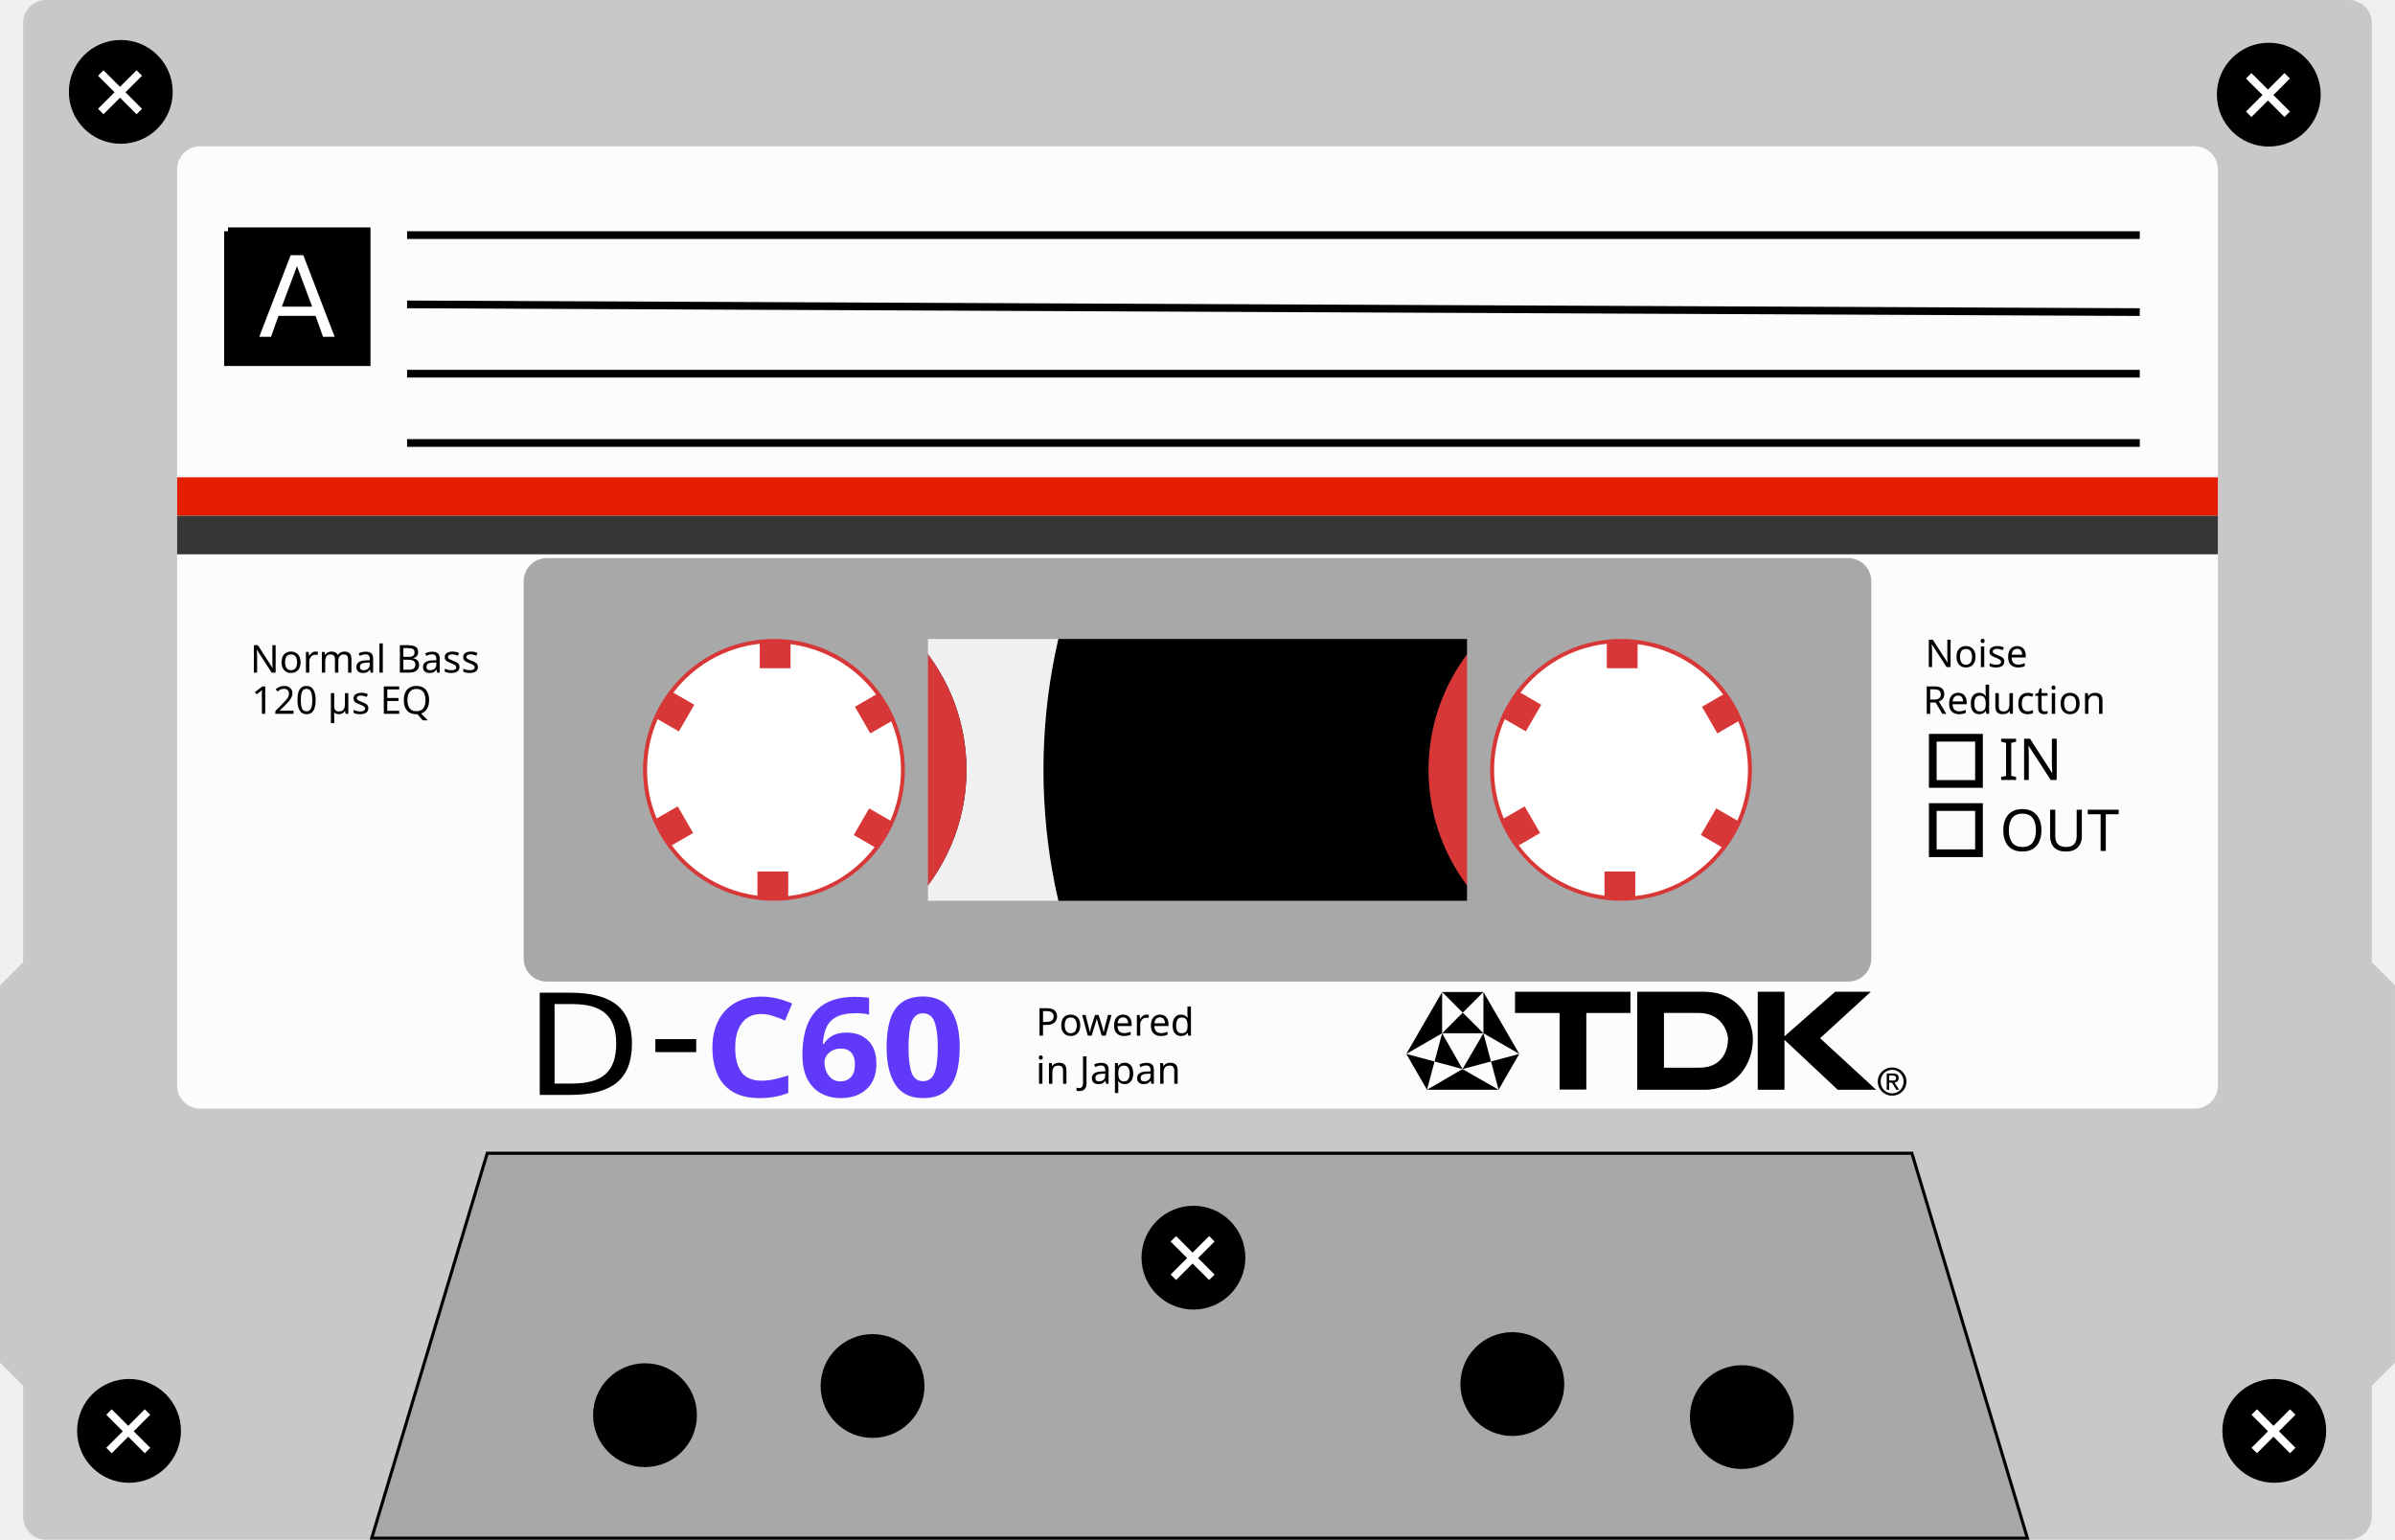
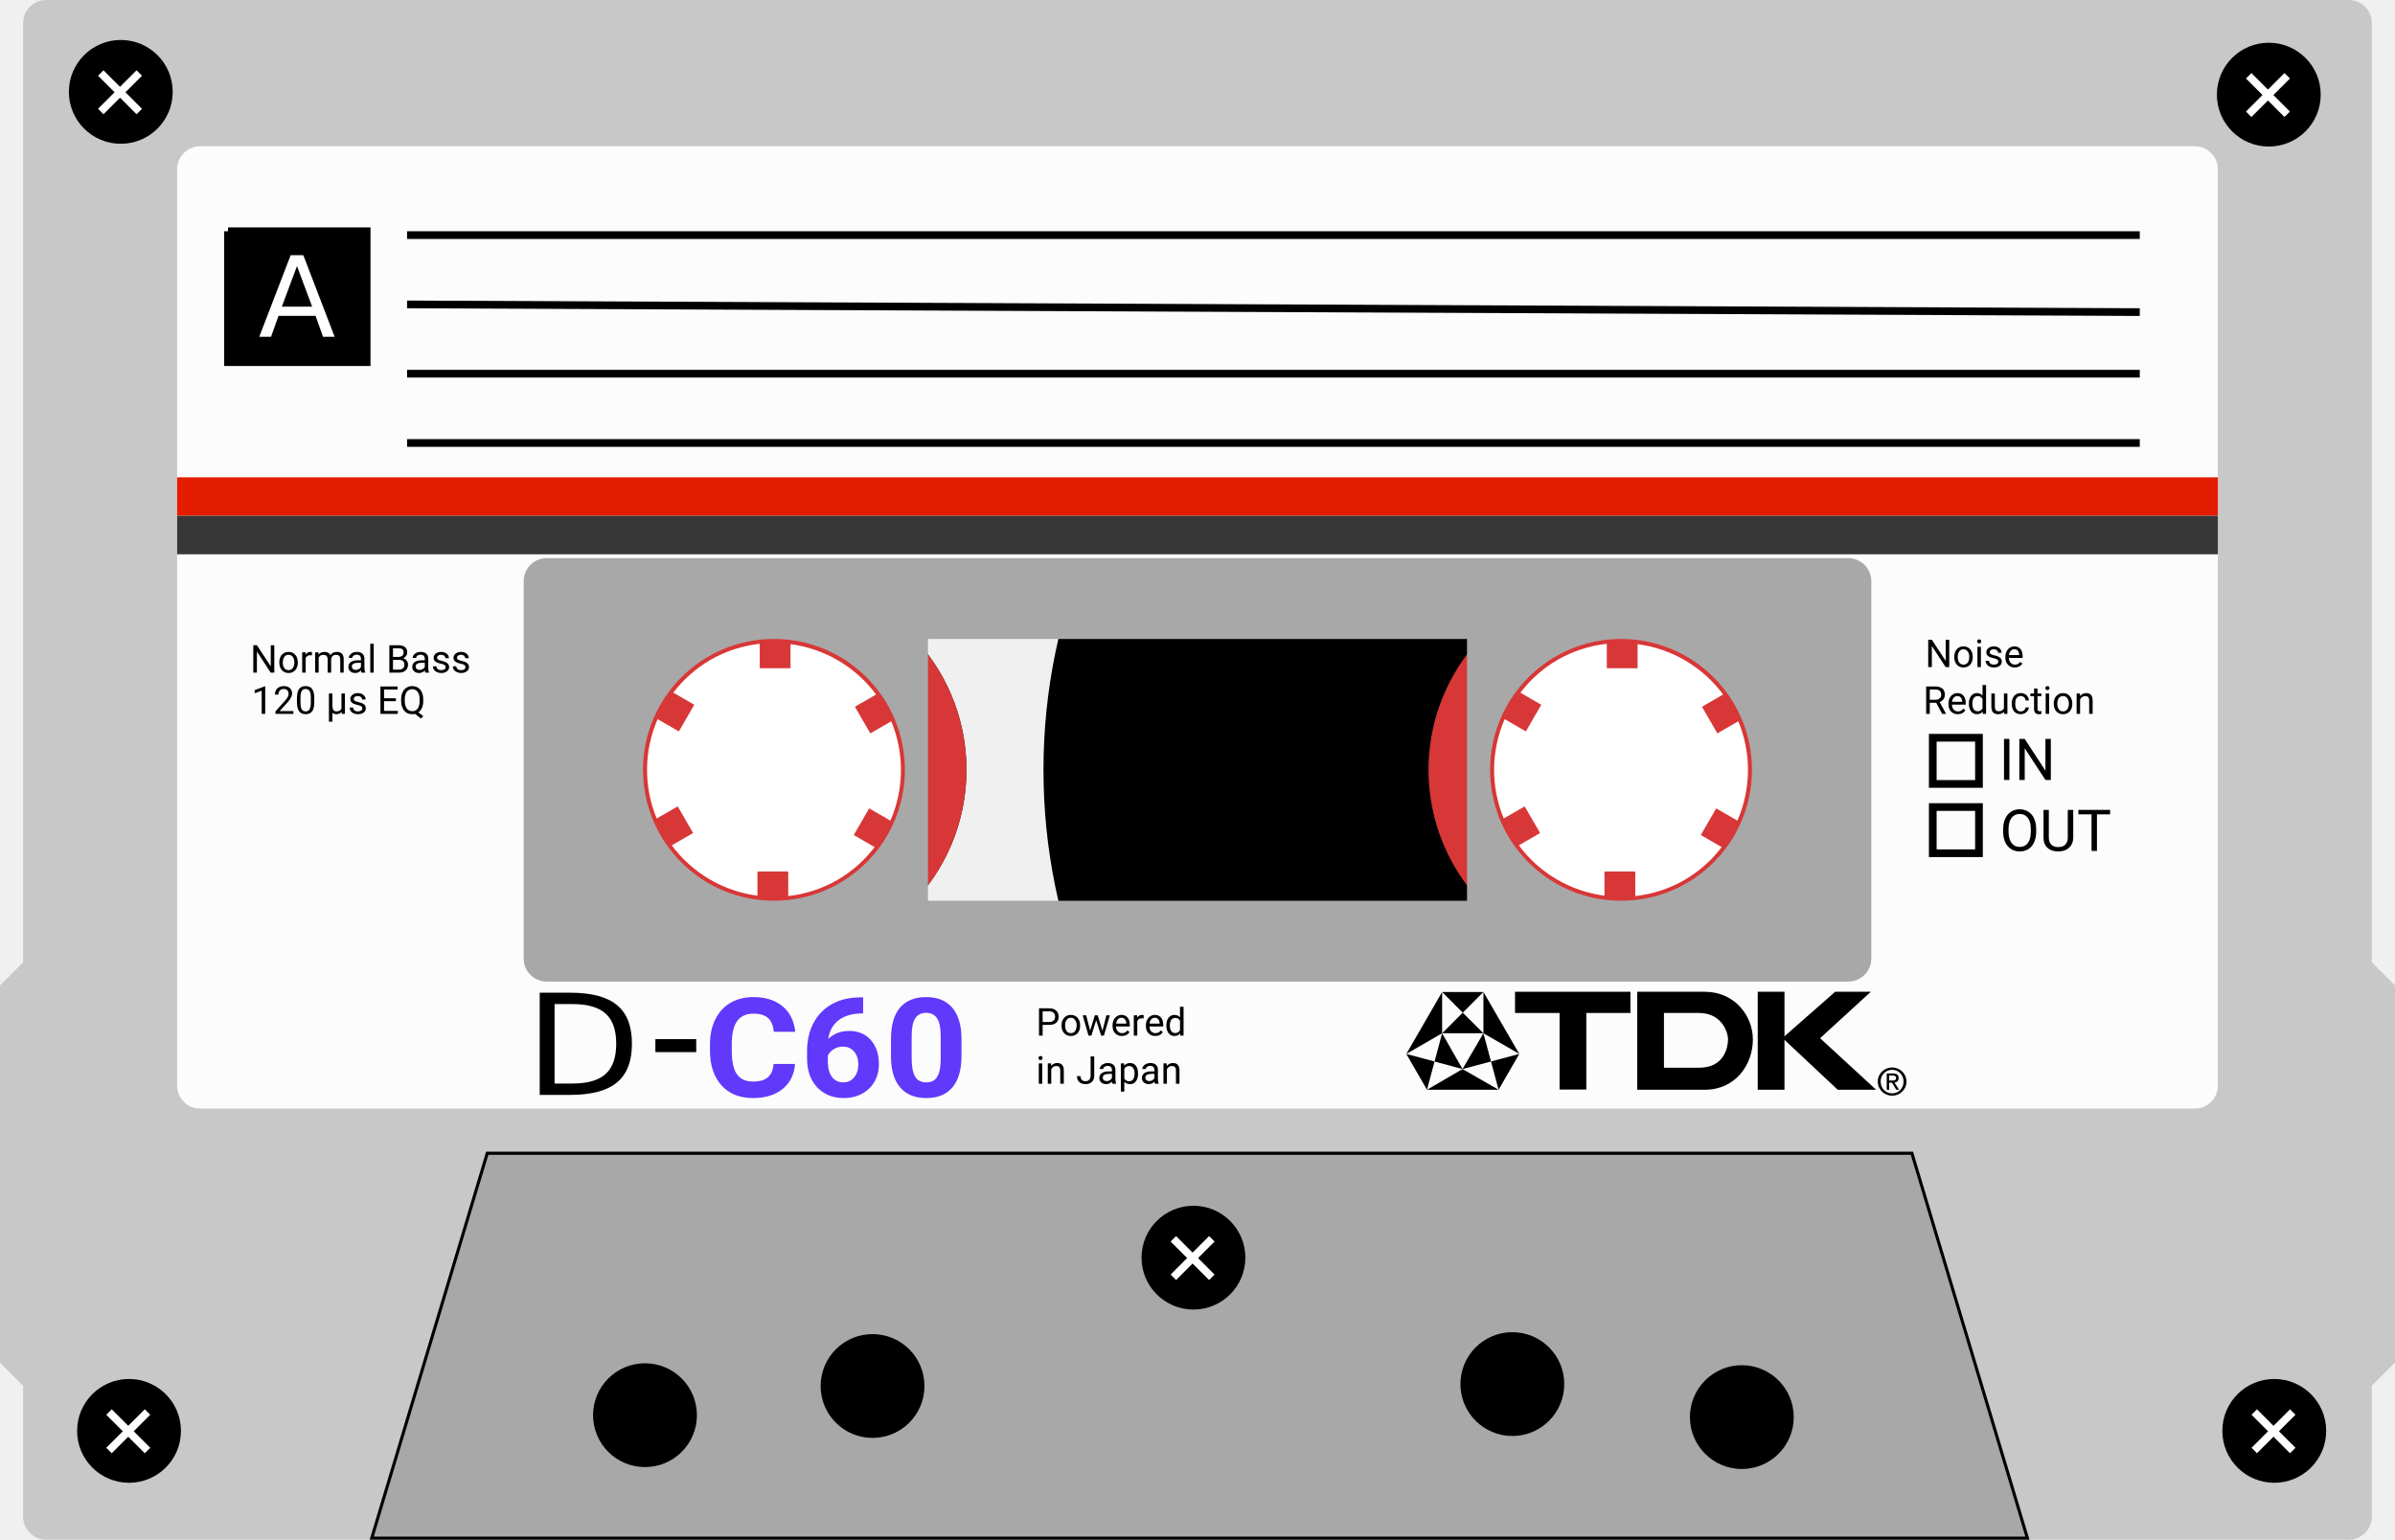
<svg xmlns="http://www.w3.org/2000/svg" id="svg2" height="56.444mm" viewBox="0 0 311.002 200.001" width="87.771mm" version="1.1">
  <g id="g6115" transform="translate(25.5 -225.35)">
    <g id="g4774" transform="translate(-40.001 200)">
      <circle id="circle4766" cy="125.35" cx="225" r="75" />
      <g id="g6175" transform="matrix(.99998 0 0 1.0001 -34.844 -417.26)">
        <circle id="circle6177" cy="542.56" cx="259.85" r="20" fill="#fff" />
-         <path id="path6179" fill="#d83737" d="m261.03 517.59a25 25 0 0 0 -13.68 3.32 25 25 0 0 0 -8.85 8.64 25 25 0 0 0 -0.3 25.51 25 25 0 0 0 20.47 12.47 25 25 0 0 0 13.68 -3.32 25 25 0 0 0 8.85 -8.64 25 25 0 0 0 0.3 -25.51 25 25 0 0 0 -20.47 -12.47zm-3.03 8.59v3.18h4v-3.13a16.5 16.5 0 0 1 11.11 6.54l-2.75 1.59 2 3.46 0.86-0.5 1.86-1.07a16.5 16.5 0 0 1 -0.12 12.9l-2.75-1.59-2 3.46 2.71 1.57a16.5 16.5 0 0 1 -4.82 4.26 16.5 16.5 0 0 1 -6.4 2.1v-3.19h-4v3.14a16.5 16.5 0 0 1 -11.12 -6.54l2.76-1.6-2-3.46-2.72 1.57a16.5 16.5 0 0 1 0.12 -12.9l2.75 1.59 2-3.46-2.71-1.57a16.5 16.5 0 0 1 4.82 -4.26 16.5 16.5 0 0 1 6.4 -2.09z" />
+         <path id="path6179" d="m261.03 517.59a25 25 0 0 0 -13.68 3.32 25 25 0 0 0 -8.85 8.64 25 25 0 0 0 -0.3 25.51 25 25 0 0 0 20.47 12.47 25 25 0 0 0 13.68 -3.32 25 25 0 0 0 8.85 -8.64 25 25 0 0 0 0.3 -25.51 25 25 0 0 0 -20.47 -12.47zm-3.03 8.59v3.18h4v-3.13a16.5 16.5 0 0 1 11.11 6.54l-2.75 1.59 2 3.46 0.86-0.5 1.86-1.07a16.5 16.5 0 0 1 -0.12 12.9l-2.75-1.59-2 3.46 2.71 1.57a16.5 16.5 0 0 1 -4.82 4.26 16.5 16.5 0 0 1 -6.4 2.1v-3.19h-4v3.14a16.5 16.5 0 0 1 -11.12 -6.54l2.76-1.6-2-3.46-2.72 1.57a16.5 16.5 0 0 1 0.12 -12.9l2.75 1.59 2-3.46-2.71-1.57a16.5 16.5 0 0 1 4.82 -4.26 16.5 16.5 0 0 1 6.4 -2.09z" fill="#d83737" />
      </g>
    </g>
    <g id="g4768" transform="translate(0 200)">
-       <circle id="path4764" cx="75" cy="125.35" r="25" />
+       <circle id="path4764" cy="125.35" cx="75" r="25" />
      <g id="g6171" transform="matrix(.99998 0 0 1.0001 -184.61 -417.26)">
        <circle id="path6169" cy="542.56" cx="259.85" r="20" fill="#fff" />
-         <path id="path6117" fill="#d83737" d="m260.8 517.59a25 25 0 0 0 -13.68 3.32 25 25 0 0 0 -8.85 8.64 25 25 0 0 0 -0.3 25.51 25 25 0 0 0 20.47 12.47 25 25 0 0 0 13.68 -3.32 25 25 0 0 0 8.85 -8.64 25 25 0 0 0 0.3 -25.51 25 25 0 0 0 -20.47 -12.47zm-3.03 8.59v3.18h4v-3.13a16.5 16.5 0 0 1 11.11 6.54l-2.75 1.59 2 3.46 0.86-0.5 1.86-1.07a16.5 16.5 0 0 1 -0.11 12.9l-2.76-1.59-2 3.46 2.71 1.57a16.5 16.5 0 0 1 -4.82 4.26 16.5 16.5 0 0 1 -6.4 2.1v-3.19h-4v3.14a16.5 16.5 0 0 1 -11.12 -6.54l2.77-1.6-2-3.46-2.73 1.57a16.5 16.5 0 0 1 0.12 -12.9l2.76 1.59 2-3.46-2.72-1.57a16.5 16.5 0 0 1 4.82 -4.26 16.5 16.5 0 0 1 6.4 -2.09z" />
+         <path id="path6117" d="m260.8 517.59a25 25 0 0 0 -13.68 3.32 25 25 0 0 0 -8.85 8.64 25 25 0 0 0 -0.3 25.51 25 25 0 0 0 20.47 12.47 25 25 0 0 0 13.68 -3.32 25 25 0 0 0 8.85 -8.64 25 25 0 0 0 0.3 -25.51 25 25 0 0 0 -20.47 -12.47zm-3.03 8.59v3.18h4v-3.13a16.5 16.5 0 0 1 11.11 6.54l-2.75 1.59 2 3.46 0.86-0.5 1.86-1.07a16.5 16.5 0 0 1 -0.11 12.9l-2.76-1.59-2 3.46 2.71 1.57a16.5 16.5 0 0 1 -4.82 4.26 16.5 16.5 0 0 1 -6.4 2.1v-3.19h-4v3.14a16.5 16.5 0 0 1 -11.12 -6.54l2.77-1.6-2-3.46-2.73 1.57a16.5 16.5 0 0 1 0.12 -12.9l2.76 1.59 2-3.46-2.72-1.57a16.5 16.5 0 0 1 4.82 -4.26 16.5 16.5 0 0 1 6.4 -2.09z" fill="#d83737" />
      </g>
    </g>
  </g>
-   <path id="rect5980" d="m6-0c-1.662 0-3 1.338-3 3v122l-3 3v49l3 3v17c0 1.66 1.338 3 3 3h299c1.66 0 3-1.34 3-3v-17l3-3v-49l-3-3v-122c0-1.662-1.34-3-3-3l-299-0zm94.5 75h110c13.85 0 25 11.15 25 25s-11.15 25-25 25h-110c-13.849 0-25-11.15-25-25s11.151-25 25-25z" fill="#c8c8c8" />
-   <path id="rect5759" opacity="0.951" d="m26 19c-1.662 0-3 1.338-3 3v119c0 1.66 1.338 3 3 3h259c1.66 0 3-1.34 3-3v-119c0-1.662-1.34-3-3-3h-259zm74.5 56h110c13.85 0 25 11.15 25 25s-11.15 25-25 25h-110c-13.849 0-25-11.15-25-25s11.151-25 25-25z" fill="#fff" />
+   <path id="rect5980" fill="#c8c8c8" d="m6-0c-1.662 0-3 1.338-3 3v122l-3 3v49l3 3v17c0 1.66 1.338 3 3 3h299c1.66 0 3-1.34 3-3v-17l3-3v-49l-3-3v-122c0-1.662-1.34-3-3-3l-299-0zm94.5 75h110c13.85 0 25 11.15 25 25s-11.15 25-25 25h-110c-13.849 0-25-11.15-25-25s11.151-25 25-25z" />
+   <path id="rect5759" opacity=".951" fill="#fff" d="m26 19c-1.662 0-3 1.338-3 3v119c0 1.66 1.338 3 3 3h259c1.66 0 3-1.34 3-3v-119c0-1.662-1.34-3-3-3h-259zm74.5 56h110c13.85 0 25 11.15 25 25s-11.15 25-25 25h-110c-13.849 0-25-11.15-25-25s11.151-25 25-25z" />
  <g id="g5789" transform="translate(-1.3853 -239.93)">
-     <path id="path5206" d="m49.656 439.73 15-50h185l15 50z" fill-rule="evenodd" stroke="#000" stroke-width="0.4" fill="#a8a8a8" />
+     <path id="path5206" d="m49.656 439.73 15-50h185l15 50z" fill-rule="evenodd" stroke="#000" stroke-width=".4" fill="#a8a8a8" />
    <g id="g5267" transform="translate(-130.34 -27.626)">
      <g id="g4290">
        <circle id="path4157" cy="451.38" cx="215.48" r="6.742" />
        <circle id="circle4159" cy="447.59" cx="245.03" r="6.742" />
        <circle id="circle4161" cy="447.34" cx="328.11" r="6.742" />
        <circle id="circle4163" cy="451.63" cx="357.91" r="6.742" />
        <circle id="circle4165" cy="430.92" cx="286.7" r="6.742" />
      </g>
-       <path id="path4181" d="m284.09 428.47 5 5" stroke="#fff" stroke-width="1px" fill="none" />
-       <path id="path4183" d="m289.09 428.47-5 5" stroke="#fff" stroke-width="1px" fill="none" />
+       <path id="path4181" stroke="#fff" stroke-width="1px" fill="none" d="m284.09 428.47 5 5" />
+       <path id="path4183" stroke="#fff" stroke-width="1px" fill="none" d="m289.09 428.47-5 5" />
      <circle id="circle5141" cy="453.42" cx="427.05" r="6.742" />
-       <path id="path5143" d="m424.45 450.97 5 5" stroke="#fff" stroke-width="1px" fill="none" />
-       <path id="path5145" d="m429.45 450.97-5 5" stroke="#fff" stroke-width="1px" fill="none" />
+       <path id="path5143" stroke="#fff" stroke-width="1px" fill="none" d="m424.45 450.97 5 5" />
+       <path id="path5145" stroke="#fff" stroke-width="1px" fill="none" d="m429.45 450.97-5 5" />
      <circle id="circle5147" cy="279.85" cx="426.34" r="6.742" />
-       <path id="path5149" d="m423.73 277.4 5 5" stroke="#fff" stroke-width="1px" fill="none" />
-       <path id="path5151" d="m428.73 277.4-5 5" stroke="#fff" stroke-width="1px" fill="none" />
+       <path id="path5149" stroke="#fff" stroke-width="1px" fill="none" d="m423.73 277.4 5 5" />
+       <path id="path5151" stroke="#fff" stroke-width="1px" fill="none" d="m428.73 277.4-5 5" />
      <circle id="circle5153" cy="279.49" cx="147.41" r="6.742" />
-       <path id="path5155" d="m144.81 277.04 5 5" stroke="#fff" stroke-width="1px" fill="none" />
-       <path id="path5157" d="m149.81 277.04-5 5" stroke="#fff" stroke-width="1px" fill="none" />
+       <path id="path5155" stroke="#fff" stroke-width="1px" fill="none" d="m144.81 277.04 5 5" />
+       <path id="path5157" stroke="#fff" stroke-width="1px" fill="none" d="m149.81 277.04-5 5" />
      <circle id="circle5159" cy="453.42" cx="148.48" r="6.742" />
-       <path id="path5161" d="m145.88 450.97 5 5" stroke="#fff" stroke-width="1px" fill="none" />
-       <path id="path5163" d="m150.88 450.97-5 5" stroke="#fff" stroke-width="1px" fill="none" />
+       <path id="path5161" stroke="#fff" stroke-width="1px" fill="none" d="m145.88 450.97 5 5" />
+       <path id="path5163" stroke="#fff" stroke-width="1px" fill="none" d="m150.88 450.97-5 5" />
    </g>
  </g>
  <g id="g5565" transform="translate(-132.14 -264.82)">
-     <g id="g4314" stroke-width="1px" stroke="#000" fill="none">
+     <g id="g4314" stroke="#000" stroke-width="1px" fill="none">
      <path id="path4189" d="m410 305.36-225-1" />
      <path id="path4191" d="m185 313.36h225" />
      <path id="path4193" d="m410 322.36h-225" />
      <path id="path4187" d="m185 295.36h225" />
    </g>
    <g id="g5560" transform="translate(-25,59)">
-       <path id="path4195" d="m186.75 235.86h18v17h-18v-17" fill-rule="evenodd" stroke="#000" stroke-width="1px" />
-       <g id="text4197" fill="#fff" transform="matrix(1.004 0 0 .99606 23.75 -59.5)">
-         <path id="path4208" fill="#fff" d="m171.27 301.07-1.96 5.29h3.92l-1.96-5.29zm-0.82-1.42h1.64l4.05 10.64h-1.5l-0.97-2.73h-4.79l-0.97 2.73h-1.52l4.06-10.64z" />
+       <path id="path4195" stroke-width="1px" stroke="#000" fill-rule="evenodd" d="m186.75 235.86h18v17h-18v-17" />
+       <g id="text4197" transform="matrix(1.004 0 0 .99606 23.75 -59.5)" fill="#fff">
+         <path id="path4208" d="m171.27 301.07-1.96 5.29h3.92l-1.96-5.29zm-0.82-1.42h1.64l4.05 10.64h-1.5l-0.97-2.73h-4.79l-0.97 2.73h-1.52l4.06-10.64z" fill="#fff" />
      </g>
    </g>
  </g>
  <g id="g6742" transform="translate(0 -6)">
-     <g id="g5221" font-size="40px" transform="translate(-130.02 -259.53)" font-family="sans-serif">
-       <text id="text5083" style="word-spacing:0px;letter-spacing:0px" xml:space="preserve" line-height="125%" y="352.898" x="162.5">
-         <tspan id="tspan5085" y="352.898" x="162.5" font-size="5px">Normal Bass</tspan>
-       </text>
-       <text id="text5087" style="word-spacing:0px;letter-spacing:0px" xml:space="preserve" line-height="125%" y="358.255" x="162.679">
-         <tspan id="tspan5089" y="358.255" x="162.679" font-size="5px">120 μs EQ </tspan>
-       </text>
+     <g id="g5221" font-size="40px" font-family="sans-serif" transform="translate(-130.02 -259.53)">
+       <g id="text5083">
+         <path id="path4231" d="m165.64 352.9h-0.47l-1.79-2.74v2.74h-0.47v-3.56h0.47l1.8 2.75v-2.75h0.46v3.56z" />
+         <path id="path4233" d="m166.29 351.55q0-0.39 0.15-0.7t0.42-0.47q0.28-0.17 0.63-0.17 0.53 0 0.87 0.37 0.33 0.37 0.33 0.99v0.04q0 0.38-0.15 0.69-0.14 0.3-0.42 0.48-0.27 0.17-0.63 0.17-0.54 0-0.87-0.38-0.33-0.37-0.33-0.99v-0.03zm0.45 0.06q0 0.44 0.2 0.7 0.21 0.27 0.55 0.27t0.55-0.27q0.2-0.27 0.2-0.76 0-0.43-0.21-0.7-0.2-0.27-0.54-0.27t-0.54 0.26q-0.21 0.27-0.21 0.77z" />
+         <path id="path4235" d="m170.53 350.66q-0.1-0.02-0.22-0.02-0.44 0-0.6 0.38v1.88h-0.45v-2.64h0.44v0.3q0.23-0.35 0.63-0.35 0.14 0 0.2 0.03v0.42z" />
+         <path id="path4238" d="m171.37 350.26 0.01 0.29q0.29-0.34 0.79-0.34 0.55 0 0.75 0.42 0.13-0.19 0.34-0.31 0.22-0.11 0.5-0.11 0.87 0 0.89 0.92v1.77h-0.45v-1.75q0-0.28-0.13-0.42t-0.44-0.14q-0.25 0-0.41 0.15-0.17 0.15-0.2 0.4v1.76h-0.45v-1.73q0-0.58-0.57-0.58-0.44 0-0.6 0.38v1.93h-0.46v-2.64h0.43z" />
+         <path id="path4240" d="m176.96 352.9q-0.04-0.08-0.06-0.28-0.32 0.33-0.75 0.33-0.39 0-0.64-0.22-0.25-0.23-0.25-0.56 0-0.42 0.31-0.64 0.31-0.23 0.88-0.23h0.44v-0.21q0-0.24-0.14-0.38t-0.42-0.14q-0.24 0-0.4 0.12-0.17 0.13-0.17 0.3h-0.45q0-0.2 0.14-0.38 0.14-0.19 0.38-0.3 0.24-0.1 0.53-0.1 0.46 0 0.72 0.23 0.25 0.22 0.26 0.62v1.22q0 0.36 0.1 0.58v0.04h-0.48zm-0.75-0.35q0.22 0 0.41-0.11t0.27-0.28v-0.54h-0.35q-0.83 0-0.83 0.48 0 0.21 0.14 0.33t0.36 0.12z" />
+         <path id="path4242" d="m178.55 352.9h-0.45v-3.75h0.45v3.75z" />
+         <path id="path4244" d="m180.58 352.9v-3.56h1.16q0.58 0 0.87 0.24t0.29 0.71q0 0.25-0.14 0.44t-0.38 0.3q0.28 0.08 0.45 0.31 0.17 0.22 0.17 0.53 0 0.48-0.31 0.75-0.31 0.28-0.88 0.28h-1.23zm0.47-1.66v1.27h0.77q0.33 0 0.52-0.16 0.19-0.17 0.19-0.47 0-0.64-0.7-0.64h-0.78zm0-0.38h0.71q0.3 0 0.49-0.15 0.18-0.16 0.18-0.42 0-0.29-0.17-0.43-0.17-0.13-0.52-0.13h-0.69v1.13z" />
+         <path id="path4246" d="m185.25 352.9q-0.04-0.08-0.06-0.28-0.31 0.33-0.75 0.33-0.39 0-0.64-0.22-0.25-0.23-0.25-0.56 0-0.42 0.31-0.64 0.31-0.23 0.88-0.23h0.44v-0.21q0-0.24-0.14-0.38t-0.42-0.14q-0.24 0-0.4 0.12-0.16 0.13-0.16 0.3h-0.46q0-0.2 0.14-0.38 0.14-0.19 0.38-0.3 0.24-0.1 0.53-0.1 0.46 0 0.72 0.23 0.25 0.22 0.26 0.62v1.22q0 0.36 0.1 0.58v0.04h-0.48zm-0.75-0.35q0.22 0 0.41-0.11t0.27-0.28v-0.54h-0.35q-0.83 0-0.83 0.48 0 0.21 0.14 0.33t0.36 0.12z" />
+         <path id="path4248" d="m187.89 352.2q0-0.19-0.14-0.29t-0.48-0.17q-0.35-0.07-0.55-0.18-0.2-0.1-0.3-0.24-0.09-0.14-0.09-0.34 0-0.32 0.27-0.55 0.28-0.22 0.7-0.22 0.45 0 0.73 0.23t0.28 0.59h-0.45q0-0.18-0.16-0.32-0.16-0.13-0.4-0.13t-0.38 0.11q-0.14 0.1-0.14 0.28 0 0.16 0.13 0.24 0.13 0.09 0.47 0.16 0.33 0.08 0.54 0.18 0.21 0.11 0.31 0.26 0.11 0.14 0.11 0.36 0 0.35-0.29 0.56-0.28 0.22-0.73 0.22-0.32 0-0.56-0.12-0.25-0.11-0.39-0.31-0.13-0.2-0.13-0.44h0.45q0.01 0.23 0.18 0.37 0.17 0.13 0.45 0.13 0.26 0 0.41-0.1 0.16-0.11 0.16-0.28z" />
+         <path id="path4250" d="m190.46 352.2q0-0.19-0.14-0.29-0.13-0.1-0.48-0.17-0.34-0.07-0.54-0.18-0.2-0.1-0.3-0.24-0.09-0.14-0.09-0.34 0-0.32 0.27-0.55 0.28-0.22 0.7-0.22 0.45 0 0.73 0.23t0.28 0.59h-0.45q0-0.18-0.16-0.32-0.16-0.13-0.4-0.13t-0.38 0.11q-0.14 0.1-0.14 0.28 0 0.16 0.13 0.24 0.13 0.09 0.46 0.16 0.34 0.08 0.55 0.18 0.21 0.11 0.31 0.26 0.11 0.14 0.11 0.36 0 0.35-0.29 0.56-0.28 0.22-0.73 0.22-0.32 0-0.56-0.12-0.25-0.11-0.39-0.31-0.13-0.2-0.13-0.44h0.45q0.01 0.23 0.18 0.37 0.17 0.13 0.45 0.13 0.25 0 0.41-0.1 0.15-0.11 0.15-0.28z" />
+       </g>
+       <g id="text5087">
+         <path id="path4253" d="m164.46 358.26h-0.46v-3.02l-0.91 0.34v-0.41l1.3-0.49h0.07v3.58z" />
+         <path id="path4255" d="m168.12 358.26h-2.33v-0.33l1.23-1.37q0.27-0.31 0.37-0.5 0.11-0.2 0.11-0.4 0-0.28-0.17-0.46t-0.45-0.18q-0.34 0-0.52 0.2-0.19 0.19-0.19 0.53h-0.45q0-0.49 0.31-0.8 0.32-0.3 0.85-0.3 0.5 0 0.78 0.26 0.29 0.26 0.29 0.69 0 0.53-0.67 1.25l-0.95 1.04h1.79v0.37z" />
+         <path id="path4257" d="m170.83 356.74q0 0.79-0.27 1.18-0.27 0.38-0.85 0.38-0.57 0-0.84-0.37-0.28-0.38-0.29-1.13v-0.6q0-0.79 0.28-1.17 0.27-0.38 0.84-0.38 0.58 0 0.85 0.37t0.28 1.13v0.59zm-0.45-0.62q0-0.57-0.16-0.83-0.17-0.27-0.52-0.27-0.34 0-0.5 0.26-0.16 0.27-0.16 0.81v0.72q0 0.58 0.16 0.85 0.17 0.28 0.51 0.28 0.33 0 0.5-0.26 0.16-0.26 0.17-0.82v-0.74z" />
+         <path id="path4259" d="m173.18 355.61v1.55q0.01 0.4 0.13 0.59 0.13 0.19 0.41 0.19 0.49 0 0.64-0.37v-1.96h0.45v2.65h-0.41l-0.02-0.29q-0.22 0.33-0.64 0.33-0.36 0-0.56-0.17v1.14h-0.45v-3.66h0.45z" />
+         <path id="path4261" d="m177.07 357.55q0-0.18-0.14-0.28t-0.48-0.17q-0.34-0.08-0.55-0.18-0.2-0.1-0.29-0.24-0.1-0.15-0.1-0.34 0-0.33 0.27-0.55 0.28-0.23 0.71-0.23 0.45 0 0.72 0.24 0.29 0.23 0.29 0.59h-0.46q0-0.19-0.16-0.32-0.15-0.13-0.39-0.13-0.25 0-0.39 0.1-0.14 0.11-0.14 0.28t0.13 0.25 0.47 0.16q0.34 0.07 0.55 0.18 0.21 0.1 0.31 0.25t0.1 0.36q0 0.36-0.28 0.57-0.29 0.21-0.74 0.21-0.32 0-0.56-0.11t-0.38-0.31-0.14-0.44h0.45q0.01 0.23 0.18 0.36 0.17 0.14 0.45 0.14 0.26 0 0.41-0.11 0.16-0.1 0.16-0.28z" />
+         <path id="path4263" d="m181.43 356.61h-1.54v1.26h1.79v0.39h-2.26v-3.56h2.23v0.39h-1.76v1.14h1.54v0.38z" />
+         <path id="path4265" d="m184.98 356.59q0 0.52-0.17 0.89-0.16 0.37-0.46 0.58l0.64 0.5-0.32 0.3-0.75-0.6q-0.18 0.04-0.37 0.04-0.42 0-0.75-0.2-0.32-0.21-0.5-0.59t-0.19-0.89v-0.25q0-0.51 0.18-0.91 0.18-0.39 0.51-0.6 0.32-0.21 0.74-0.21 0.43 0 0.76 0.21 0.32 0.21 0.5 0.6t0.18 0.91v0.22zm-0.47-0.23q0-0.62-0.25-0.96-0.25-0.35-0.72-0.35-0.44 0-0.7 0.34-0.25 0.34-0.26 0.94v0.26q0 0.61 0.26 0.96 0.25 0.36 0.71 0.36 0.45 0 0.7-0.33 0.25-0.34 0.26-0.95v-0.27z" />
+       </g>
    </g>
    <g id="g5209" transform="translate(-130.02 -259.53)">
-       <text id="text5101" style="word-spacing:0px;letter-spacing:0px" xml:space="preserve" font-size="40px" line-height="125%" y="352.184" x="380" font-family="sans-serif" fill="#000000">
-         <tspan id="tspan5103" y="352.184" x="380" font-size="5px">Noise</tspan>
-       </text>
-       <text id="text5105" style="word-spacing:0px;letter-spacing:0px" xml:space="preserve" font-size="40px" line-height="125%" y="358.255" x="379.732" font-family="sans-serif" fill="#000000">
-         <tspan id="tspan5107" y="358.255" x="379.732" font-size="5px">Reduction</tspan>
-       </text>
-       <path id="path5119" d="m381 361.36h6v6h-6z" stroke="#000" stroke-width="1px" fill="none" />
-       <path id="path5121" d="m381 370.36h6v6h-6v-6z" stroke="#000" stroke-width="1px" fill="none" />
-       <text id="text5123" style="word-spacing:0px;letter-spacing:0px" xml:space="preserve" font-size="40px" line-height="125%" y="366.841" x="389.581" font-family="sans-serif" fill="#000000">
-         <tspan id="tspan5125" y="366.841" x="389.581" font-size="7.5px">IN</tspan>
-       </text>
-       <text id="text5131" style="word-spacing:0px;letter-spacing:0px" xml:space="preserve" font-size="40px" line-height="125%" y="376.059" x="389.707" font-family="sans-serif" fill="#000000">
-         <tspan id="tspan5133" y="376.059" x="389.707" font-size="7.5px">OUT</tspan>
-       </text>
+       <g id="text5101">
+         <path id="path4268" d="m383.14 352.18h-0.47l-1.79-2.74v2.74h-0.47v-3.55h0.47l1.8 2.75v-2.75h0.46v3.55z" />
+         <path id="path4270" d="m383.79 350.84q0-0.39 0.15-0.7t0.42-0.48q0.28-0.17 0.63-0.17 0.53 0 0.87 0.38 0.33 0.37 0.33 0.99v0.03q0 0.39-0.15 0.7-0.14 0.3-0.42 0.47-0.27 0.17-0.63 0.17-0.54 0-0.87-0.37t-0.33-0.99v-0.03zm0.45 0.05q0 0.44 0.2 0.71 0.21 0.26 0.55 0.26t0.55-0.26q0.2-0.28 0.2-0.76 0-0.44-0.21-0.7-0.2-0.28-0.54-0.28t-0.54 0.27q-0.21 0.27-0.21 0.76z" />
+         <path id="path4272" d="m387.25 352.18h-0.45v-2.64h0.45v2.64zm-0.49-3.34q0-0.11 0.07-0.18 0.06-0.08 0.2-0.08 0.13 0 0.2 0.08 0.06 0.07 0.06 0.18t-0.06 0.18q-0.07 0.08-0.2 0.08-0.14 0-0.2-0.08-0.07-0.07-0.07-0.18z" />
+         <path id="path4274" d="m389.51 351.48q0-0.18-0.14-0.28t-0.48-0.18q-0.35-0.07-0.55-0.17t-0.3-0.25q-0.09-0.14-0.09-0.33 0-0.33 0.27-0.55 0.28-0.23 0.71-0.23 0.45 0 0.72 0.24 0.28 0.23 0.28 0.59h-0.45q0-0.19-0.16-0.32-0.15-0.14-0.39-0.14-0.25 0-0.39 0.11t-0.14 0.28 0.13 0.25 0.47 0.16q0.34 0.07 0.55 0.18 0.21 0.1 0.31 0.25t0.1 0.36q0 0.36-0.28 0.57-0.29 0.21-0.74 0.21-0.32 0-0.56-0.11-0.25-0.11-0.38-0.31-0.14-0.2-0.14-0.44h0.45q0.01 0.23 0.18 0.36t0.45 0.13q0.26 0 0.41-0.1 0.16-0.1 0.16-0.28z" />
+         <path id="path4276" d="m391.64 352.23q-0.53 0-0.87-0.35t-0.34-0.94v-0.09q0-0.39 0.15-0.7t0.42-0.48q0.27-0.18 0.59-0.18 0.51 0 0.8 0.34 0.28 0.34 0.28 0.97v0.19h-1.79q0.01 0.39 0.23 0.63t0.56 0.24q0.24 0 0.4-0.09 0.17-0.1 0.29-0.26l0.28 0.21q-0.33 0.51-1 0.51zm-0.05-2.37q-0.28 0-0.46 0.2-0.19 0.2-0.23 0.56h1.32v-0.03q-0.02-0.35-0.18-0.54-0.17-0.19-0.45-0.19z" />
+       </g>
+       <g id="text5105">
+         <path id="path4279" d="m381.45 356.82h-0.84v1.44h-0.47v-3.56h1.18q0.6 0 0.92 0.27 0.33 0.28 0.33 0.8 0 0.33-0.18 0.58-0.18 0.24-0.5 0.37l0.83 1.51v0.03h-0.5l-0.77-1.44zm-0.84-0.39h0.72q0.35 0 0.56-0.18t0.21-0.48q0-0.33-0.2-0.51-0.2-0.17-0.57-0.17h-0.72v1.34z" />
+         <path id="path4281" d="m384.25 358.3q-0.54 0-0.88-0.35-0.33-0.35-0.33-0.94v-0.09q0-0.39 0.14-0.7 0.16-0.31 0.42-0.48 0.28-0.18 0.59-0.18 0.52 0 0.8 0.34 0.29 0.34 0.29 0.98v0.18h-1.79q0.01 0.39 0.22 0.64 0.22 0.24 0.56 0.24 0.24 0 0.41-0.1 0.16-0.1 0.29-0.26l0.27 0.21q-0.33 0.51-0.99 0.51zm-0.06-2.36q-0.27 0-0.46 0.2-0.18 0.19-0.23 0.55h1.32v-0.03q-0.01-0.35-0.18-0.53-0.17-0.19-0.45-0.19z" />
+         <path id="path4283" d="m385.69 356.91q0-0.61 0.28-0.97 0.29-0.38 0.76-0.38 0.46 0 0.73 0.32v-1.37h0.46v3.75h-0.42l-0.02-0.29q-0.27 0.33-0.76 0.33-0.45 0-0.75-0.37-0.28-0.38-0.28-0.98v-0.04zm0.45 0.05q0 0.45 0.18 0.71 0.19 0.25 0.52 0.25 0.43 0 0.62-0.39v-1.21q-0.2-0.37-0.62-0.37-0.33 0-0.52 0.25-0.18 0.26-0.18 0.76z" />
+         <path id="path4285" d="m390.25 357.99q-0.26 0.31-0.77 0.31-0.43 0-0.65-0.24-0.22-0.25-0.22-0.73v-1.72h0.45v1.71q0 0.6 0.49 0.6 0.52 0 0.69-0.39v-1.92h0.45v2.65h-0.43l-0.01-0.27z" />
+         <path id="path4287" d="m392.43 357.94q0.24 0 0.42-0.15 0.19-0.15 0.2-0.37h0.43q-0.01 0.23-0.15 0.43-0.15 0.21-0.39 0.33t-0.51 0.12q-0.54 0-0.86-0.35-0.31-0.37-0.31-0.99v-0.08q0-0.38 0.14-0.68t0.4-0.47q0.27-0.17 0.63-0.17 0.44 0 0.74 0.27 0.29 0.27 0.31 0.69h-0.43q-0.01-0.25-0.19-0.42-0.17-0.16-0.43-0.16-0.34 0-0.53 0.24-0.19 0.25-0.19 0.72v0.09q0 0.45 0.19 0.7 0.18 0.25 0.53 0.25z" />
+         <path id="path4289" d="m394.6 354.97v0.64h0.5v0.35h-0.5v1.64q0 0.16 0.07 0.24 0.06 0.08 0.22 0.08 0.08 0 0.22-0.03v0.37q-0.18 0.04-0.35 0.04-0.3 0-0.46-0.18-0.15-0.18-0.15-0.52v-1.64h-0.48v-0.35h0.48v-0.64h0.45z" />
+         <path id="path4291" d="m396.11 358.26h-0.45v-2.65h0.45v2.65zm-0.49-3.35q0-0.11 0.07-0.18 0.07-0.08 0.2-0.08t0.2 0.08q0.07 0.07 0.07 0.18t-0.07 0.19q-0.07 0.07-0.2 0.07t-0.2-0.07q-0.07-0.08-0.07-0.19z" />
+         <path id="path4293" d="m396.71 356.91q0-0.39 0.15-0.7 0.16-0.31 0.43-0.48t0.62-0.17q0.54 0 0.87 0.38 0.34 0.37 0.34 0.99v0.03q0 0.39-0.15 0.7-0.15 0.3-0.42 0.47-0.28 0.17-0.63 0.17-0.54 0-0.88-0.37-0.33-0.37-0.33-0.99v-0.03zm0.46 0.05q0 0.44 0.2 0.71t0.55 0.27q0.34 0 0.54-0.27 0.21-0.27 0.21-0.76 0-0.43-0.21-0.7t-0.55-0.27q-0.33 0-0.54 0.26-0.2 0.27-0.2 0.76z" />
+         <path id="path4295" d="m400.11 355.61 0.02 0.34q0.3-0.39 0.79-0.39 0.83 0 0.84 0.95v1.75h-0.45v-1.75q0-0.29-0.13-0.43-0.13-0.13-0.4-0.13-0.22 0-0.39 0.12-0.16 0.11-0.26 0.3v1.89h-0.45v-2.65h0.43z" />
+       </g>
+       <path id="path5119" stroke="#000" stroke-width="1px" fill="none" d="m381 361.36h6v6h-6z" />
+       <path id="path5121" stroke="#000" stroke-width="1px" fill="none" d="m381 370.36h6v6h-6v-6z" />
+       <g id="text5123">
+         <path id="path4298" d="m390.95 366.84h-0.7v-5.33h0.7v5.33z" />
+         <path id="path4300" d="m396.33 366.84h-0.7l-2.69-4.11v4.11h-0.7v-5.33h0.7l2.69 4.13v-4.13h0.7v5.33z" />
+       </g>
+       <g id="text5131">
+         <path id="path4303" d="m394.43 373.57q0 0.78-0.27 1.36-0.26 0.59-0.74 0.89-0.49 0.31-1.13 0.31-0.63 0-1.12-0.31-0.48-0.31-0.76-0.88-0.26-0.57-0.27-1.33v-0.38q0-0.77 0.27-1.36 0.26-0.59 0.75-0.9 0.49-0.32 1.12-0.32 0.64 0 1.13 0.32 0.49 0.3 0.75 0.89 0.27 0.59 0.27 1.37v0.34zm-0.7-0.35q0-0.95-0.38-1.45-0.38-0.51-1.07-0.51-0.66 0-1.05 0.51-0.38 0.5-0.39 1.4v0.4q0 0.91 0.38 1.44 0.39 0.53 1.07 0.53t1.05-0.5q0.38-0.5 0.39-1.42v-0.4z" />
+         <path id="path4305" d="m399.24 370.73v3.62q-0.01 0.76-0.48 1.24t-1.27 0.53l-0.19 0.01q-0.88 0-1.4-0.47t-0.52-1.3v-3.63h0.69v3.61q0 0.58 0.32 0.9t0.91 0.32q0.6 0 0.91-0.32 0.32-0.32 0.32-0.9v-3.61h0.71z" />
+         <path id="path4307" d="m404.03 371.31h-1.71v4.75h-0.7v-4.75h-1.71v-0.58h4.12v0.58z" />
+       </g>
    </g>
  </g>
  <g id="g5379" transform="translate(-130.02 -258.78)">
    <g id="g4942" transform="matrix(.45097 0 0 .45097 311.96 386.57)">
      <polygon id="polygon4335" points="11.813 14.245 11.813 2.355 1.497 20.202" />
      <polygon id="polygon4337" points="17.747 8.312 23.703 2.355 11.813 2.355" />
      <polygon id="polygon4339" points="23.71 14.245 17.747 8.312 11.813 14.245" />
      <polygon id="polygon4341" points="23.703 14.245 34.027 20.194 23.703 2.355" />
      <polygon id="polygon4343" points="34.027 20.194 25.89 22.374 28.07 30.511" />
      <polygon id="polygon4345" points="23.703 14.245 17.685 24.562 25.89 22.374" />
      <polygon id="polygon4347" points="17.685 24.562 7.453 30.518 28.07 30.511" />
      <polygon id="polygon4349" points="9.633 22.382 1.497 20.202 7.453 30.518" />
      <polygon id="polygon4351" points="17.685 24.562 11.813 14.245 9.633 22.382" />
      <polygon id="polygon4353" points="66.038 8.403 66.038 2.294 32.805 2.294 32.805 8.403 45.634 8.403 45.634 30.457 53.331 30.457 53.331 8.403" />
      <path id="path4355" d="m67.993 30.518v-28.224h19.427c8.559 0 13.87 6.838 13.87 13.746 0 7.208-4.951 14.479-13.87 14.479h-19.427zm7.697-6.353h10.202c7.27 0 8.247-6.109 8.247-8.125 0-2.202-1.884-7.637-8.369-7.637h-10.08v15.762z" />
      <polygon id="polygon4357" points="110.39 15.123 110.39 2.294 102.69 2.294 102.69 30.518 110.39 30.518 110.39 16.145 125.72 30.518 136.78 30.518 120.65 15.673 135.25 2.294 124.99 2.294" />
      <path id="path4359" d="m141.4 32.231c-2.24 0-4.14-1.721-4.14-4.076 0-2.334 1.9-4.055 4.14-4.055 2.21 0 4.11 1.721 4.11 4.055 0 2.355-1.9 4.076-4.11 4.076zm-3.32-4.076c0 1.958 1.46 3.398 3.32 3.398 1.84 0 3.29-1.441 3.29-3.398 0-1.925-1.45-3.377-3.29-3.377-1.86 0-3.32 1.451-3.32 3.377z" />
      <path id="path4361" d="m140.54 28.478v2.033h-0.71v-4.689h1.78c1.11 0 1.66 0.409 1.66 1.334 0 0.839-0.53 1.205-1.21 1.291l1.33 2.065h-0.8l-1.23-2.033h-0.82zm0-0.603h0.85c0.6 0 1.14-0.043 1.14-0.764 0-0.581-0.53-0.688-1.02-0.688h-0.97v1.452z" />
    </g>
    <g id="g5368">
      <g id="text4221" transform="scale(1.0359 .96536)">
        <path id="path4230" d="m195.03 403.17v10.69h2.25q2.84 0 4.16-1.29t1.32-4.07q0-2.76-1.32-4.04-1.32-1.29-4.16-1.29h-2.25zm-1.86-1.53h3.82q4 0 5.87 1.67 1.87 1.65 1.87 5.19 0 3.55-1.88 5.22t-5.86 1.67h-3.82v-13.75z" />
      </g>
      <g id="text4232" transform="scale(.97859 1.0219)">
        <path id="path4237" d="m219.83 385.32h5.42v1.65h-5.42v-1.65z" />
      </g>
-       <text id="text4246" font-size="18.502px" transform="scale(1.03 .97086)" style="word-spacing:0px;letter-spacing:0px" xml:space="preserve" y="413.28" x="214.968" font-family="sans-serif" line-height="125%" fill="#6139fb">
-         <tspan id="tspan4248" font-family="sans-serif" y="413.28" x="214.968" font-weight="bold" fill="#6139fb">C60</tspan>
-       </text>
-       <text id="text5135" font-size="5px" style="word-spacing:0px;letter-spacing:0px" line-height="125%" y="393.304" x="264.525" font-family="sans-serif" xml:space="preserve" fill="#000000">
-         <tspan id="tspan5137" y="393.304" x="264.525">Powered</tspan>
-         <tspan id="tspan5139" y="399.554" x="264.525">in Japan</tspan>
-       </text>
+       <g id="text4246" fill="#6139fb" transform="scale(1.03 .97086)">
+         <path id="path4310" d="m226.47 408.9q-0.16 2.12-1.57 3.34t-3.73 1.22q-2.53 0-3.98-1.7-1.45-1.71-1.45-4.68v-0.8q0-1.9 0.67-3.34 0.67-1.45 1.91-2.22 1.25-0.77 2.89-0.77 2.28 0 3.67 1.22 1.39 1.21 1.61 3.42h-2.71q-0.1-1.27-0.72-1.84-0.6-0.58-1.85-0.58-1.35 0-2.03 0.97-0.67 0.97-0.69 3.01v1q0 2.13 0.64 3.11 0.65 0.99 2.04 0.99 1.26 0 1.87-0.57 0.63-0.58 0.72-1.78h2.71z" />
+         <path id="path4312" d="m235.05 399.99v2.15h-0.25q-1.77 0.03-2.86 0.92-1.07 0.9-1.29 2.49 1.05-1.07 2.65-1.07 1.71 0 2.73 1.23 1.01 1.23 1.01 3.23 0 1.29-0.56 2.33-0.55 1.03-1.57 1.61t-2.3 0.58q-2.08 0-3.36-1.44-1.27-1.45-1.27-3.86v-0.94q0-2.14 0.8-3.78 0.81-1.64 2.32-2.54 1.52-0.9 3.52-0.91h0.43zm-2.55 6.59q-0.63 0-1.14 0.33-0.52 0.33-0.76 0.87v0.79q0 1.31 0.51 2.05 0.52 0.74 1.45 0.74 0.84 0 1.35-0.66 0.53-0.67 0.53-1.73 0-1.07-0.53-1.73-0.52-0.66-1.41-0.66z" />
+         <path id="path4314" d="m247.45 407.84q0 2.73-1.13 4.18-1.13 1.44-3.31 1.44-2.15 0-3.29-1.42t-1.16-4.06v-2.42q0-2.76 1.13-4.19 1.15-1.42 3.3-1.42t3.29 1.41 1.17 4.06v2.42zm-2.62-2.65q0-1.64-0.45-2.38-0.44-0.75-1.39-0.75-0.92 0-1.36 0.71t-0.46 2.22v3.19q0 1.61 0.43 2.4 0.44 0.78 1.41 0.78 0.96 0 1.38-0.75 0.43-0.75 0.44-2.3v-3.12z" />
+       </g>
+       <g id="text5135">
+         <path id="path4317" style="" d="m265.41 391.91v1.39h-0.47v-3.55h1.31q0.58 0 0.91 0.3t0.33 0.79q0 0.51-0.32 0.79t-0.93 0.28h-0.83zm0-0.38h0.84q0.38 0 0.58-0.18 0.2-0.17 0.2-0.51 0-0.32-0.2-0.51t-0.55-0.19h-0.87v1.39z" />
+         <path id="path4319" style="" d="m267.87 391.96q0-0.39 0.15-0.7 0.16-0.31 0.43-0.48t0.62-0.17q0.54 0 0.87 0.38 0.34 0.37 0.34 0.99v0.03q0 0.39-0.15 0.7-0.15 0.3-0.42 0.47-0.28 0.17-0.63 0.17-0.54 0-0.88-0.37-0.33-0.37-0.33-0.99v-0.03zm0.46 0.05q0 0.44 0.2 0.71 0.2 0.26 0.55 0.26 0.34 0 0.54-0.26 0.21-0.28 0.21-0.76 0-0.44-0.21-0.7-0.21-0.28-0.55-0.28-0.33 0-0.54 0.27-0.2 0.27-0.2 0.76z" />
+         <path id="path4321" style="" d="m273.18 392.68 0.51-2.02h0.45l-0.77 2.64h-0.36l-0.65-2-0.62 2h-0.37l-0.76-2.64h0.45l0.52 1.98 0.61-1.98h0.37l0.62 2.02z" />
+         <path id="path4323" style="" d="m275.7 393.35q-0.54 0-0.87-0.35-0.34-0.35-0.34-0.94v-0.09q0-0.39 0.15-0.7t0.42-0.48q0.27-0.18 0.58-0.18 0.52 0 0.8 0.34 0.29 0.34 0.29 0.97v0.19h-1.79q0.01 0.39 0.23 0.63t0.55 0.24q0.24 0 0.41-0.09 0.17-0.1 0.29-0.26l0.28 0.21q-0.34 0.51-1 0.51zm-0.06-2.37q-0.27 0-0.46 0.2-0.18 0.2-0.22 0.56h1.32v-0.03q-0.02-0.35-0.19-0.53-0.16-0.2-0.45-0.2z" />
+         <path id="path4325" style="" d="m278.53 391.07q-0.11-0.02-0.23-0.02-0.44 0-0.6 0.38v1.87h-0.45v-2.64h0.44l0.01 0.31q0.22-0.36 0.63-0.36 0.13 0 0.2 0.04v0.42z" />
+         <path id="path4327" style="" d="m280.04 393.35q-0.54 0-0.88-0.35t-0.34-0.94v-0.09q0-0.39 0.15-0.7 0.16-0.31 0.42-0.48 0.27-0.18 0.59-0.18 0.51 0 0.8 0.34t0.29 0.97v0.19h-1.79q0.01 0.39 0.22 0.63 0.22 0.24 0.56 0.24 0.24 0 0.41-0.09 0.16-0.1 0.29-0.26l0.27 0.21q-0.33 0.51-0.99 0.51zm-0.06-2.37q-0.27 0-0.46 0.2t-0.23 0.56h1.32v-0.03q-0.02-0.35-0.18-0.53-0.17-0.2-0.45-0.2z" />
+         <path id="path4329" style="" d="m281.48 391.96q0-0.61 0.28-0.98 0.29-0.37 0.76-0.37 0.46 0 0.73 0.32v-1.38h0.46v3.75h-0.42l-0.02-0.28q-0.27 0.33-0.76 0.33-0.46 0-0.75-0.37-0.28-0.38-0.28-0.98v-0.04zm0.45 0.05q0 0.45 0.18 0.71 0.19 0.25 0.52 0.25 0.43 0 0.62-0.39v-1.21q-0.2-0.37-0.62-0.37-0.33 0-0.52 0.25-0.18 0.26-0.18 0.76z" />
+         <path id="path4331" style="" d="m265.36 399.55h-0.45v-2.64h0.45v2.64zm-0.49-3.34q0-0.11 0.07-0.18 0.06-0.08 0.2-0.08 0.13 0 0.2 0.08 0.06 0.07 0.06 0.18t-0.06 0.18q-0.07 0.08-0.2 0.08-0.14 0-0.2-0.08-0.07-0.07-0.07-0.18z" />
+         <path id="path4333" style="" d="m266.51 396.91 0.01 0.33q0.3-0.38 0.79-0.38 0.84 0 0.85 0.95v1.74h-0.46v-1.74q0-0.29-0.13-0.43-0.12-0.13-0.4-0.13-0.22 0-0.38 0.11-0.17 0.12-0.26 0.31v1.88h-0.45v-2.64h0.43z" />
+         <path id="path4335" style="" d="m271.64 396h0.47v2.52q0 0.51-0.3 0.79-0.31 0.29-0.82 0.29-0.53 0-0.82-0.27-0.3-0.27-0.3-0.76h0.47q0 0.31 0.16 0.48 0.17 0.17 0.49 0.17 0.29 0 0.47-0.18 0.18-0.19 0.18-0.52v-2.52z" />
+         <path id="path4337" style="" d="m274.48 399.55q-0.04-0.07-0.07-0.27-0.31 0.32-0.75 0.32-0.39 0-0.64-0.22t-0.25-0.56q0-0.41 0.31-0.64 0.32-0.23 0.89-0.23h0.44v-0.21q0-0.23-0.15-0.37-0.14-0.14-0.41-0.14-0.24 0-0.41 0.12-0.16 0.12-0.16 0.29h-0.46q0-0.19 0.14-0.38 0.14-0.18 0.38-0.29 0.25-0.11 0.53-0.11 0.46 0 0.72 0.23t0.27 0.63v1.22q0 0.36 0.09 0.57v0.04h-0.47zm-0.75-0.34q0.21 0 0.4-0.11t0.28-0.29v-0.54h-0.36q-0.83 0-0.83 0.49 0 0.21 0.14 0.33t0.37 0.12z" />
+         <path id="path4339" style="" d="m277.8 398.26q0 0.61-0.27 0.97-0.28 0.37-0.75 0.37-0.48 0-0.76-0.3v1.27h-0.45v-3.66h0.41l0.02 0.3q0.28-0.35 0.77-0.35 0.48 0 0.75 0.36 0.28 0.36 0.28 1v0.04zm-0.45-0.05q0-0.45-0.19-0.7-0.19-0.26-0.52-0.26-0.41 0-0.62 0.36v1.26q0.2 0.36 0.62 0.36 0.33 0 0.52-0.25 0.19-0.26 0.19-0.77z" />
+         <path id="path4341" style="" d="m280 399.55q-0.04-0.07-0.06-0.27-0.31 0.32-0.75 0.32-0.39 0-0.64-0.22t-0.25-0.56q0-0.41 0.31-0.64t0.88-0.23h0.44v-0.21q0-0.23-0.14-0.37t-0.42-0.14q-0.24 0-0.4 0.12t-0.16 0.29h-0.46q0-0.19 0.14-0.38 0.14-0.18 0.38-0.29t0.53-0.11q0.46 0 0.72 0.23t0.26 0.63v1.22q0 0.36 0.1 0.57v0.04h-0.48zm-0.75-0.34q0.22 0 0.41-0.11t0.27-0.29v-0.54h-0.35q-0.83 0-0.83 0.49 0 0.21 0.14 0.33t0.36 0.12z" />
+         <path id="path4343" style="" d="m281.52 396.91 0.02 0.33q0.3-0.38 0.79-0.38 0.84 0 0.85 0.95v1.74h-0.46v-1.74q0-0.29-0.13-0.43-0.13-0.13-0.4-0.13-0.22 0-0.38 0.11-0.17 0.12-0.26 0.31v1.88h-0.45v-2.64h0.42z" />
+       </g>
    </g>
  </g>
  <g id="g6049" transform="translate(-132 -270.36)">
    <rect id="rect6045" height="5" width="265" y="332.36" x="155" fill="#e51d00" />
    <rect id="rect6047" height="5" width="265" y="337.36" x="155" fill="#373737" />
  </g>
-   <path id="path6534" d="m71 72.5c-1.67 0-3 1.34-3 3v49c0 1.66 1.33 3 3 3h169c1.66 0 3-1.34 3-3v-49c0-1.66-1.34-3-3-3h-169zm29.5 10.5c9.39 0 17 7.611 17 17 0 9.39-7.61 17-17 17-9.388 0-17-7.61-17-17 0-9.389 7.612-17 17-17zm20 0h70v34h-70v-34zm90 0a17 17 0 0 1 17 17 17 17 0 0 1 -17 17 17 17 0 0 1 -17 -17 17 17 0 0 1 17 -17z" fill="#a8a8a8" />
+   <path id="path6534" fill="#a8a8a8" d="m71 72.5c-1.67 0-3 1.34-3 3v49c0 1.66 1.33 3 3 3h169c1.66 0 3-1.34 3-3v-49c0-1.66-1.34-3-3-3h-169zm29.5 10.5c9.39 0 17 7.611 17 17 0 9.39-7.61 17-17 17-9.388 0-17-7.61-17-17 0-9.389 7.612-17 17-17zm20 0h70v34h-70v-34zm90 0a17 17 0 0 1 17 17 17 17 0 0 1 -17 17 17 17 0 0 1 -17 -17 17 17 0 0 1 17 -17z" />
</svg>
